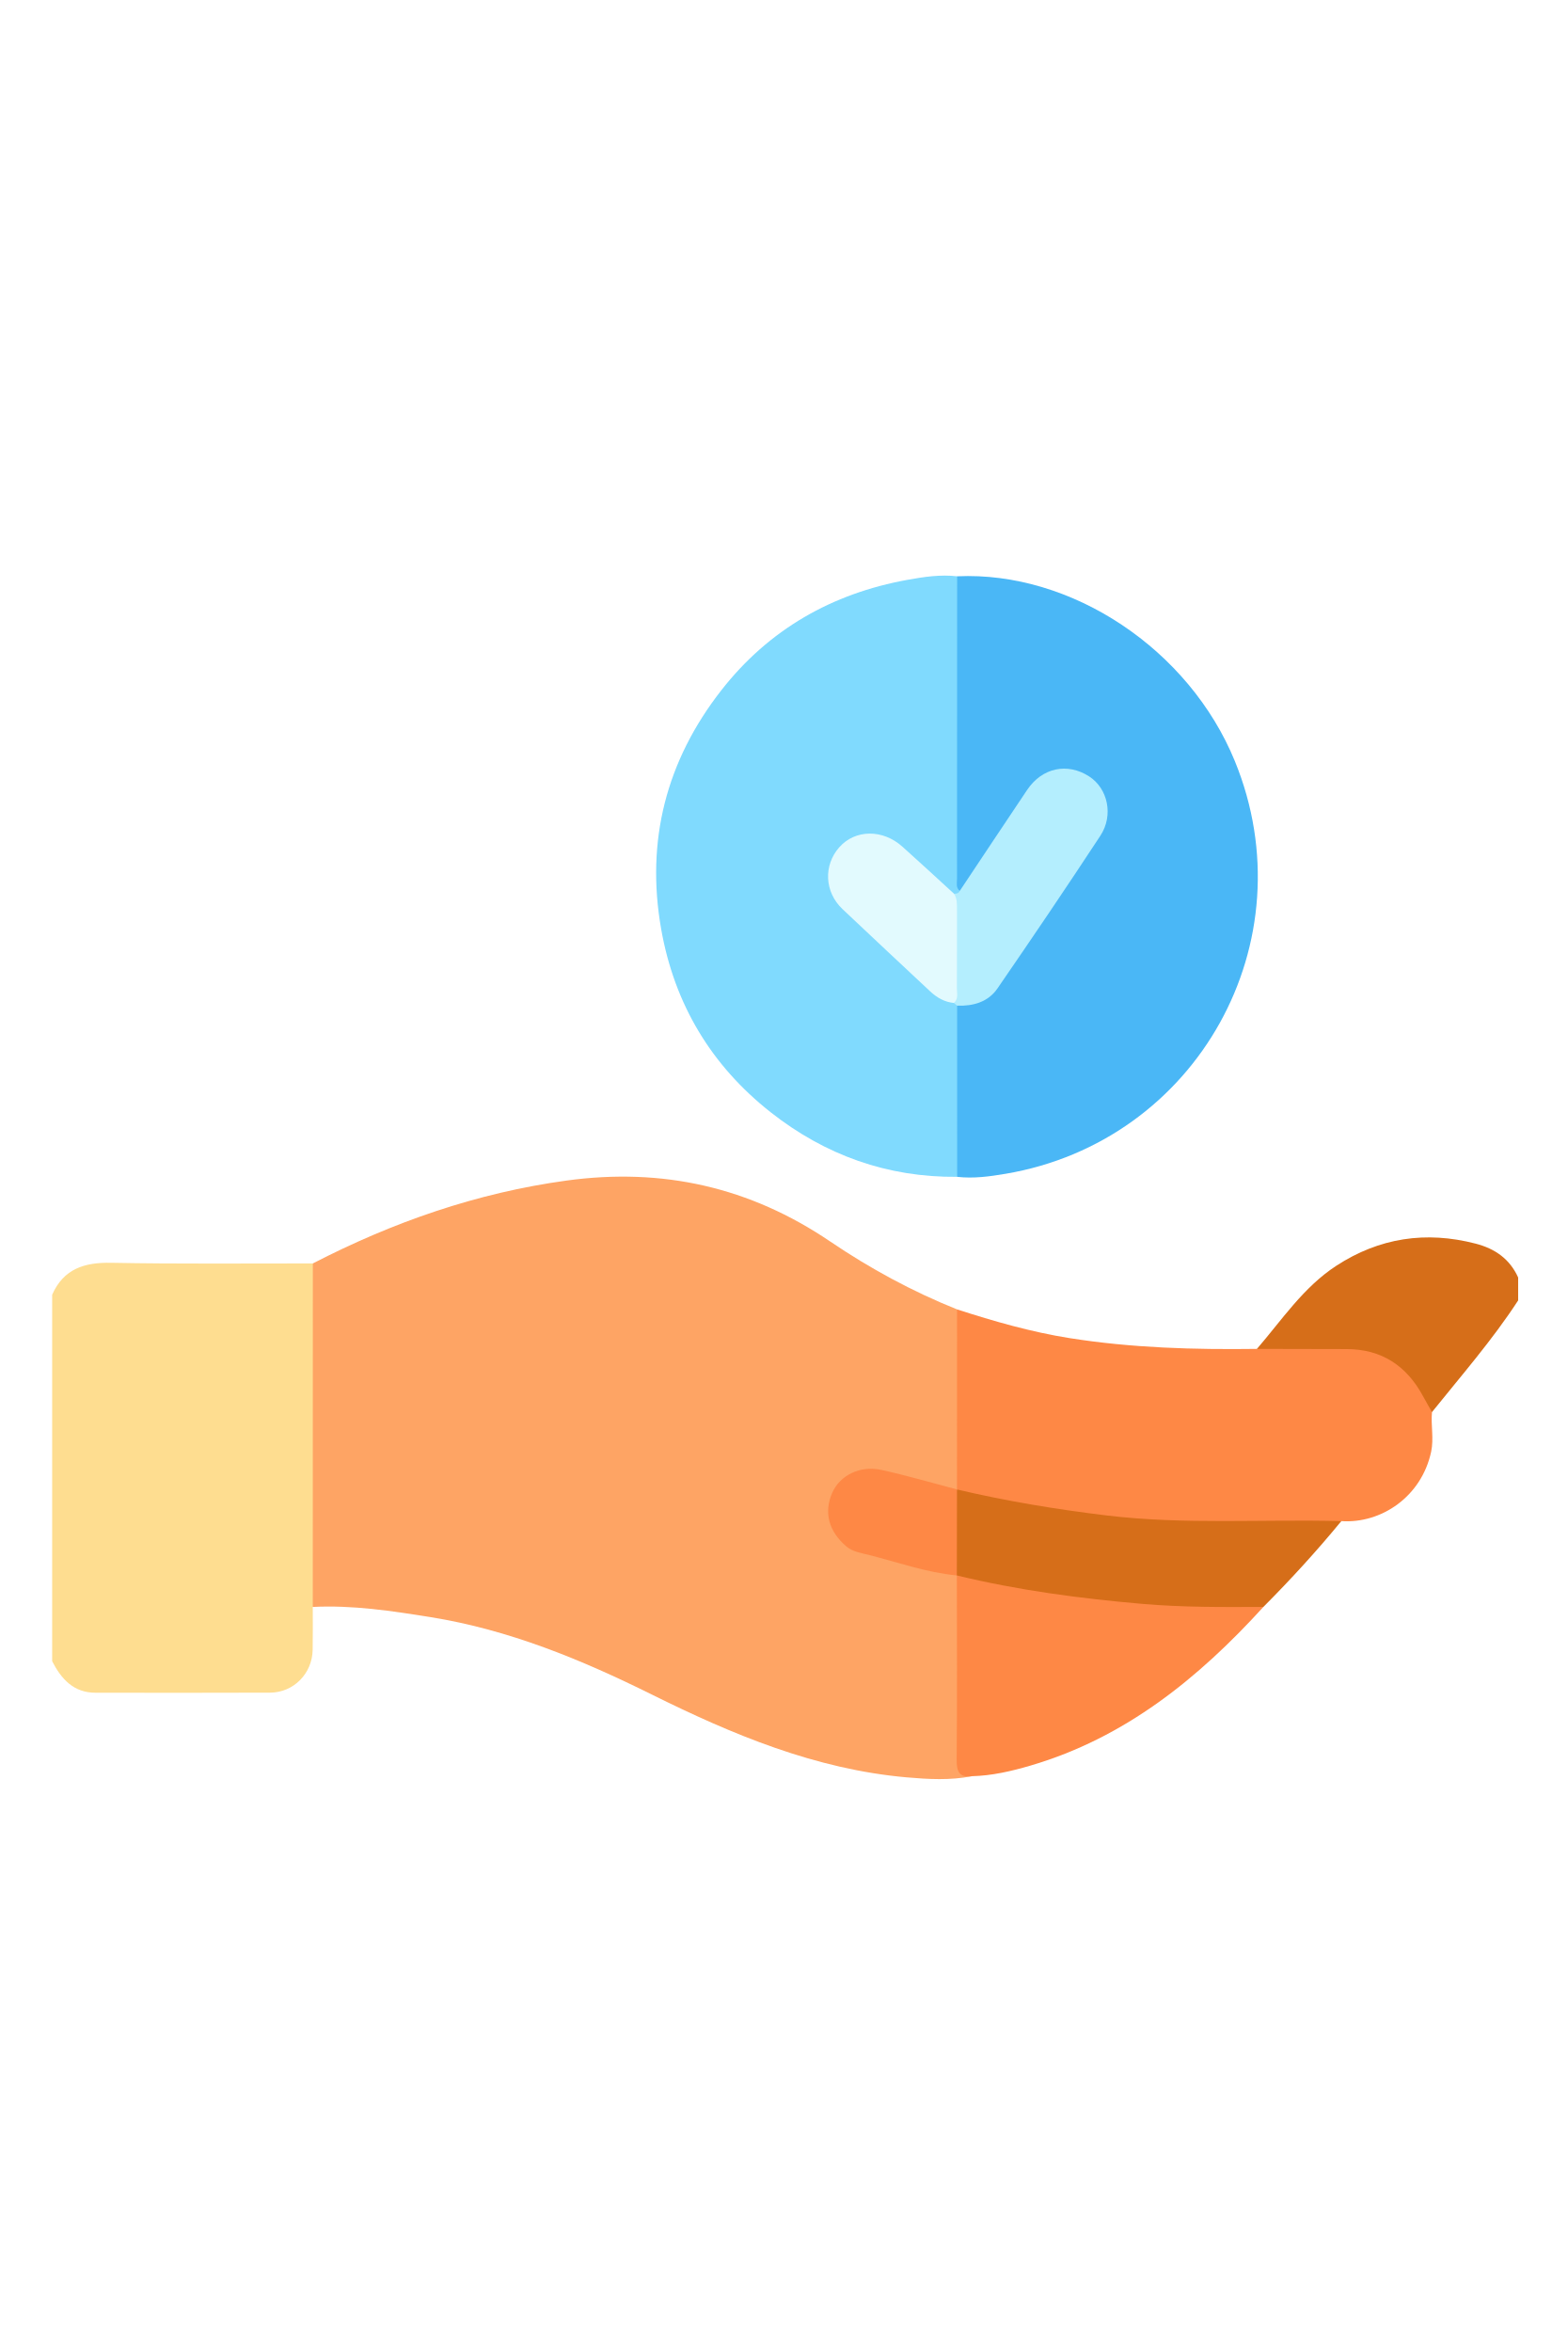
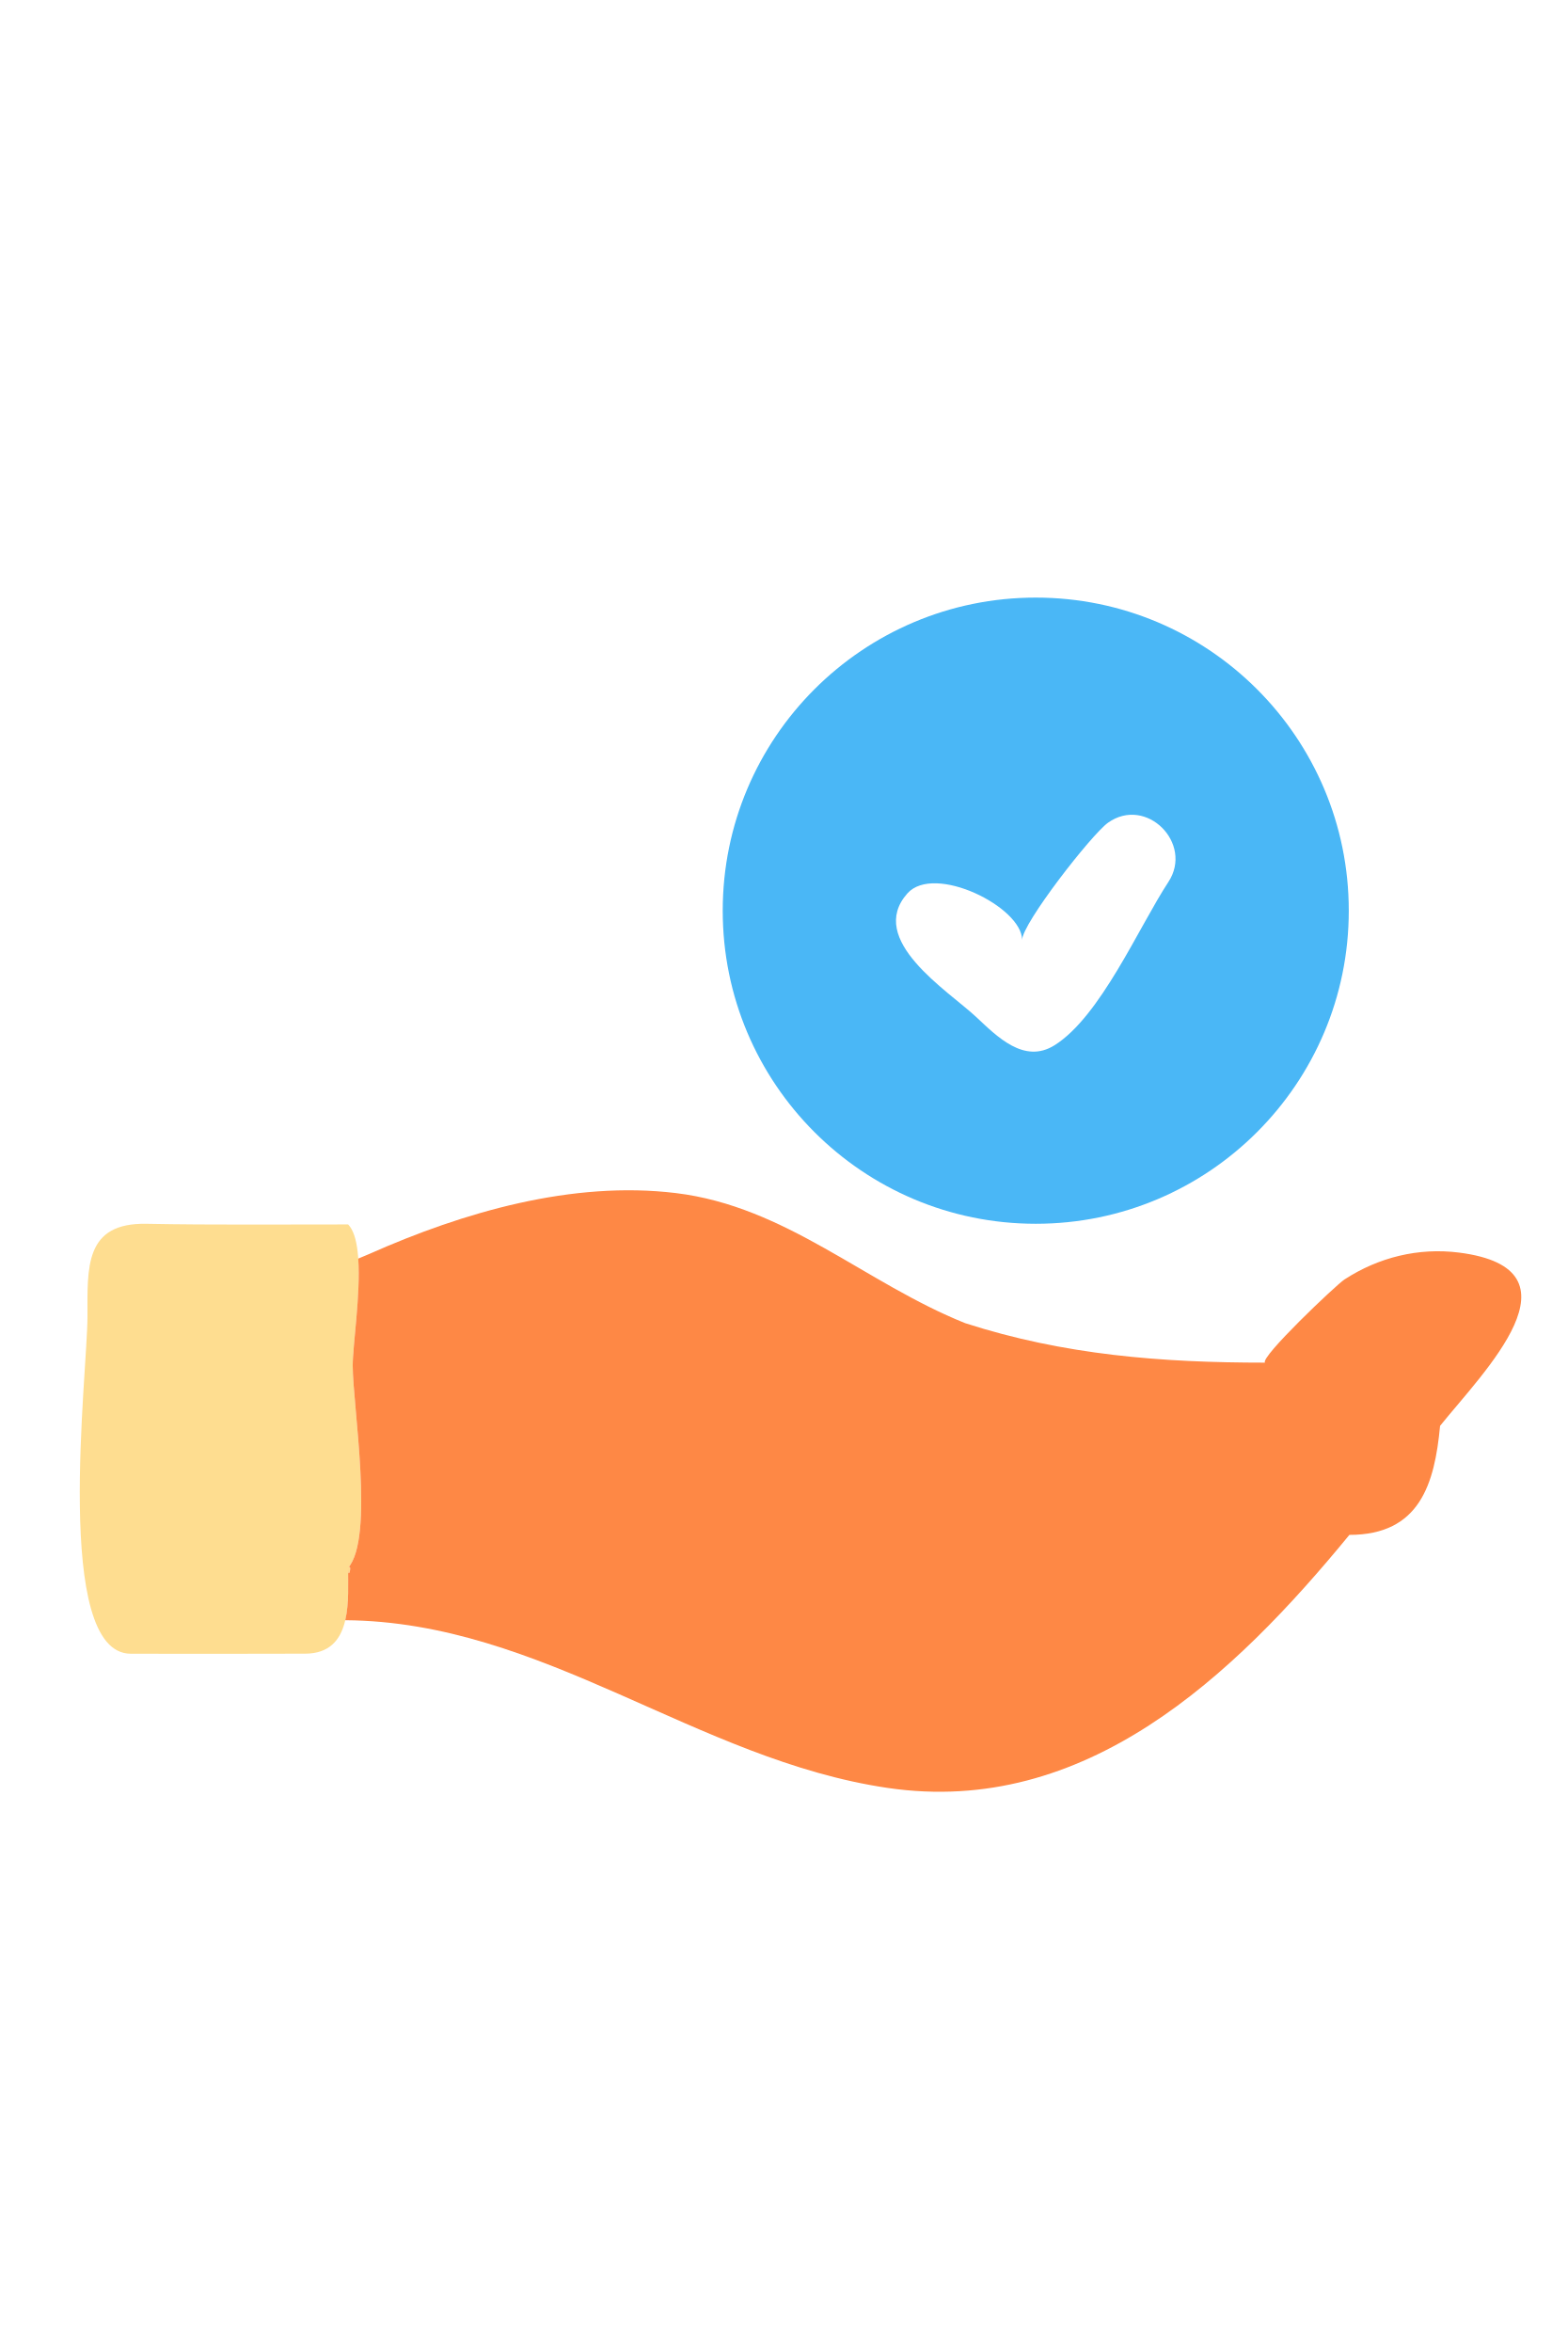
<svg xmlns="http://www.w3.org/2000/svg" version="1.1" id="Layer_1" x="0px" y="0px" width="864px" height="1296px" viewBox="0 0 864 1296" enable-background="new 0 0 864 1296" xml:space="preserve">
-   <path fill-rule="evenodd" clip-rule="evenodd" fill="#FEDD90" d="M172.376,885.458c-0.01,7.883,0.093,15.769-0.056,23.647  c-0.246,13.077-10.473,23.525-23.519,23.587c-32.053,0.149-64.106,0.063-96.161,0.041c-12.124-0.009-18.83-7.564-23.89-17.347  c0-67.329,0-134.656,0-201.986c6.338-14.249,17.723-17.868,32.557-17.58c37.024,0.717,74.071,0.312,111.109,0.355  c2.881,2.981,2.461,6.802,2.466,10.414c0.071,56.139,0.066,112.276,0.016,168.415C174.894,878.664,175.033,882.415,172.376,885.458z  " />
-   <path fill-rule="evenodd" clip-rule="evenodd" fill="#D66E19" d="M836.702,716.555c-14.182,21.787-31.261,41.334-47.488,61.539  c-4.25-0.393-5.027-4.153-6.541-7.006c-9.086-17.118-23.127-25.742-42.612-25.517c-12.579,0.146-25.159,0.093-37.738-0.015  c-3.322-0.028-6.908,0.603-9.595-2.289c13.824-16.017,25.646-34.022,43.779-45.824c23.678-15.414,49.33-19.281,76.724-12.188  c10.708,2.773,18.84,8.438,23.472,18.676C836.702,708.14,836.702,712.347,836.702,716.555z" />
-   <path fill-rule="evenodd" clip-rule="evenodd" fill="#FEA464" d="M172.376,885.458c0.013-63.092,0.027-126.188,0.039-189.282  c44.148-22.766,90.367-38.893,139.836-45.662c52.84-7.229,101.031,3.574,145.232,33.535c21.964,14.887,45.271,27.548,69.979,37.452  c1.736,1.842,2.302,4.144,2.298,6.543c-0.044,29.958,0.856,59.92-0.438,89.856c-0.218,0.893-0.61,1.725-1.143,2.475  c-2.691,2.043-5.534,0.728-8.283,0.214c-8.249-1.548-16.396-3.539-24.442-5.949c-3.516-1.053-7.053-2.058-10.702-2.538  c-13.056-1.714-23.246,4.801-25.654,16.352c-2.332,11.186,4.723,21.869,17.013,25.405c14.611,4.203,29.321,8.035,44.162,11.356  c2.54,0.569,5.209,0.797,7.429,2.431c0.633,0.707,1.085,1.5,1.394,2.392c1.424,6.758,0.728,13.59,0.752,20.384  c0.095,24.895,0.144,49.79-0.045,74.685c-0.044,5.62,1.132,10.256,5.834,13.622c-11.941,2.365-23.978,1.691-35.939,0.633  c-50.296-4.448-95.984-23.576-140.484-45.645c-38.956-19.321-78.748-35.708-121.929-42.644  C215.792,887.622,194.268,884.367,172.376,885.458z" />
-   <path fill-rule="evenodd" clip-rule="evenodd" fill="#80DAFE" d="M527.514,648.461c-38.476,0.35-72.736-11.932-102.752-35.563  c-32.869-25.877-53.129-59.773-60.381-101.01c-8.565-48.703,2.861-92.787,33.202-131.587  c26.144-33.432,60.887-53.251,102.542-60.802c8.987-1.63,18.14-3.028,27.39-1.948c2.801,3.016,2.396,6.82,2.394,10.437  c-0.041,53.719,0.268,107.437-0.132,161.146c0.189,2.001-0.349,3.6-2.441,4.302c-3.635,0.588-5.931-1.776-8.03-4.052  c-6.771-7.349-14.825-13.272-22.046-20.125c-6.297-5.974-13.75-9.854-22.876-6.995c-17.042,5.34-21.456,25.277-8.152,37.653  c15.525,14.442,31.199,28.733,46.28,43.638c4.264,4.217,9.896,5.771,14.701,8.911c1.016,1.002,1.617,2.218,2,3.576  c1.578,21.79,0.335,43.601,0.702,65.396c0.101,6.041,0.097,12.088-0.036,18.13C529.807,642.698,529.952,645.938,527.514,648.461z" />
-   <path fill-rule="evenodd" clip-rule="evenodd" fill="#4AB7F6" d="M527.514,648.461c-0.003-31.435-0.005-62.871-0.007-94.309  c0.169-0.2,0.318-0.558,0.51-0.581c15.367-1.838,22.85-13.018,30.297-24.774c13.343-21.058,28.182-41.131,41.759-62.045  c1.574-2.421,3.254-4.774,4.657-7.3c6.26-11.261,3.834-23.606-5.854-29.87c-10.958-7.083-23.179-4.706-30.907,6.523  c-10.862,15.782-21.339,31.828-31.986,47.757c-1.847,2.765-3.21,6.156-7.016,7.02c-2.278-1.771-1.528-4.309-1.528-6.567  c-0.002-55.588,0.041-111.177,0.076-166.764c63.061-2.914,127.849,40.211,153.067,101.885  c40.604,99.302-20.616,209.477-126.429,227.356C545.377,648.274,536.491,649.49,527.514,648.461z" />
-   <path fill-rule="evenodd" clip-rule="evenodd" fill="#FE8845" d="M527.415,820.72c0.016-33.07,0.03-66.146,0.047-99.219  c20.326,6.562,40.781,12.456,61.968,15.819c34.263,5.438,68.726,6.412,103.298,5.949c16.457,0.037,32.911,0.101,49.367,0.107  c19.381,0.006,33.096,9.169,42.17,25.928c1.602,2.955,3.297,5.858,4.949,8.789c-0.683,7.264,1.089,14.565-0.463,21.83  c-5.267,24.668-27.372,39.721-49.521,38.249c-3.82,2.088-7.968,2.347-12.213,2.341c-27.282-0.033-54.595,0.789-81.842-0.218  c-37.021-1.368-73.579-7.055-109.732-15.172C532.396,824.439,529.228,823.76,527.415,820.72z" />
-   <path fill-rule="evenodd" clip-rule="evenodd" fill="#FE8845" d="M535.635,978.728c-7.067,0.816-8.444-2.632-8.383-9.182  c0.316-33.811,0.117-67.625,0.099-101.44c3.331-1.767,6.704-0.655,9.998,0.013c29.097,5.908,58.393,10.622,87.996,12.817  c19.865,1.473,39.785,2.79,59.755,2.143c3.831-0.123,7.97-0.771,11.2,2.361c-35.827,39.333-76.154,72.096-128.31,87.417  C557.444,975.953,546.724,978.452,535.635,978.728z" />
-   <path fill-rule="evenodd" clip-rule="evenodd" fill="#D66E19" d="M696.3,885.439c-22.221,0.111-44.454,0.257-66.61-1.658  c-34.448-2.976-68.676-7.511-102.339-15.676h-0.019c-1.826-2.096-2.313-4.648-2.358-7.299c-0.182-10.963-0.21-21.931,0.021-32.895  c0.055-2.595,0.242-5.263,2.427-7.196l-0.006,0.004c27.138,6.412,54.576,10.943,82.269,14.303  c43.114,5.232,86.371,2.002,129.547,3.15C725.71,854.646,711.336,870.346,696.3,885.439z" />
-   <path fill-rule="evenodd" clip-rule="evenodd" fill="#FE8845" d="M527.421,820.716c-0.029,15.797-0.058,31.592-0.089,47.39  c-16.737-1.606-32.545-7.254-48.696-11.37c-4.203-1.068-8.662-1.593-12.31-4.729c-9.585-8.242-12.429-18.659-7.62-29.523  c4.217-9.527,15.277-15.138,27.076-12.533C499.773,813.034,513.552,817.085,527.421,820.716z" />
-   <path fill-rule="evenodd" clip-rule="evenodd" fill="#B4EEFE" d="M528.966,490.882c12.369-18.543,24.695-37.114,37.121-55.619  c8.221-12.241,22.131-15.211,34.177-7.443c10.265,6.618,13.604,21.378,6.188,32.674c-18.57,28.283-37.549,56.302-56.729,84.175  c-5.119,7.44-13.322,9.79-22.215,9.483c-0.6-0.498-1.2-0.998-1.8-1.497c-1.126-20.06-1.408-40.116,0.117-60.17  C527.119,492.437,528.381,492.321,528.966,490.882z" />
-   <path fill-rule="evenodd" clip-rule="evenodd" fill="#E2FAFE" d="M525.824,492.485c1.783,2.809,1.599,5.95,1.595,9.083  c-0.024,14.337,0.037,28.674-0.052,43.011c-0.017,2.748,0.964,5.814-1.66,8.075c-5.199-0.505-9.424-2.966-13.16-6.475  c-16.078-15.092-32.24-30.094-48.243-45.265c-9.954-9.437-10.564-24.145-1.695-34.112c8.733-9.808,23.838-10.016,34.707-0.3  C506.899,475.072,516.326,483.817,525.824,492.485z" />
+   <path fill="#4AB7F6" d="M570.834,329.288c-95.279,0-172.518,77.239-172.518,172.517c0,95.279,77.238,172.518,172.518,172.518  c95.278,0,172.518-77.239,172.518-172.518C743.352,406.526,666.112,329.288,570.834,329.288z M643.944,485.967  c-16.324,24.862-37.44,74.169-62.787,90.008c-16.743,10.463-31.642-4.831-43.188-15.631c-15.435-14.436-60.659-42.457-37.866-68.071  c14.775-16.597,63.215,7.524,63.215,25.686c0-9.045,38.295-58.204,47.376-64.645c21.003-14.897,47.203,11.383,33.257,32.643  C645.457,483.662,646.058,482.748,643.944,485.967z" />
+   <path fill="#FEDD90" d="M191.834,863.973c-0.022,17.967,2.745,47.106-23.575,47.234c-32.053,0.147-64.107,0.062-96.161,0.041  C29.069,911.21,48.208,757,48.208,725.58c0-27.174-1.74-51.912,32.557-51.244c37.032,0.717,74.073,0.311,111.109,0.354  c11.442,11.846,2.512,61.974,2.517,77.78C194.397,774.643,206.464,847.219,191.834,863.973  C191.825,871.855,194.492,860.93,191.834,863.973z" />
+   <path fill="#FE8845" d="M804.138,690.204c-22.314-2.849-44.367,2.577-63.174,14.819c-4.608,2.999-46.665,42.935-43.776,45.823  c-56.928,0-110.763-4.172-165.269-21.767c-55.11-22.091-98.599-64.263-159.38-71.665c-57.109-6.955-117.165,10.508-168.92,33.5  c-2.224,0.987-4.274,1.833-6.179,2.597c1.349,19.81-3.051,47.851-3.048,58.958c0.006,22.173,12.073,94.749-2.557,111.503  c2.657-3.043-0.01,7.883,0,0c-0.011,8.517,0.601,19.539-1.551,28.797c109.051,0.826,193.467,76.902,298.92,92.411  c108.859,16.009,190.457-61.426,254.487-139.429c38.816,0,46.977-28.117,49.98-60.078  C817.425,756.098,875.242,699.281,804.138,690.204z" />
</svg>
